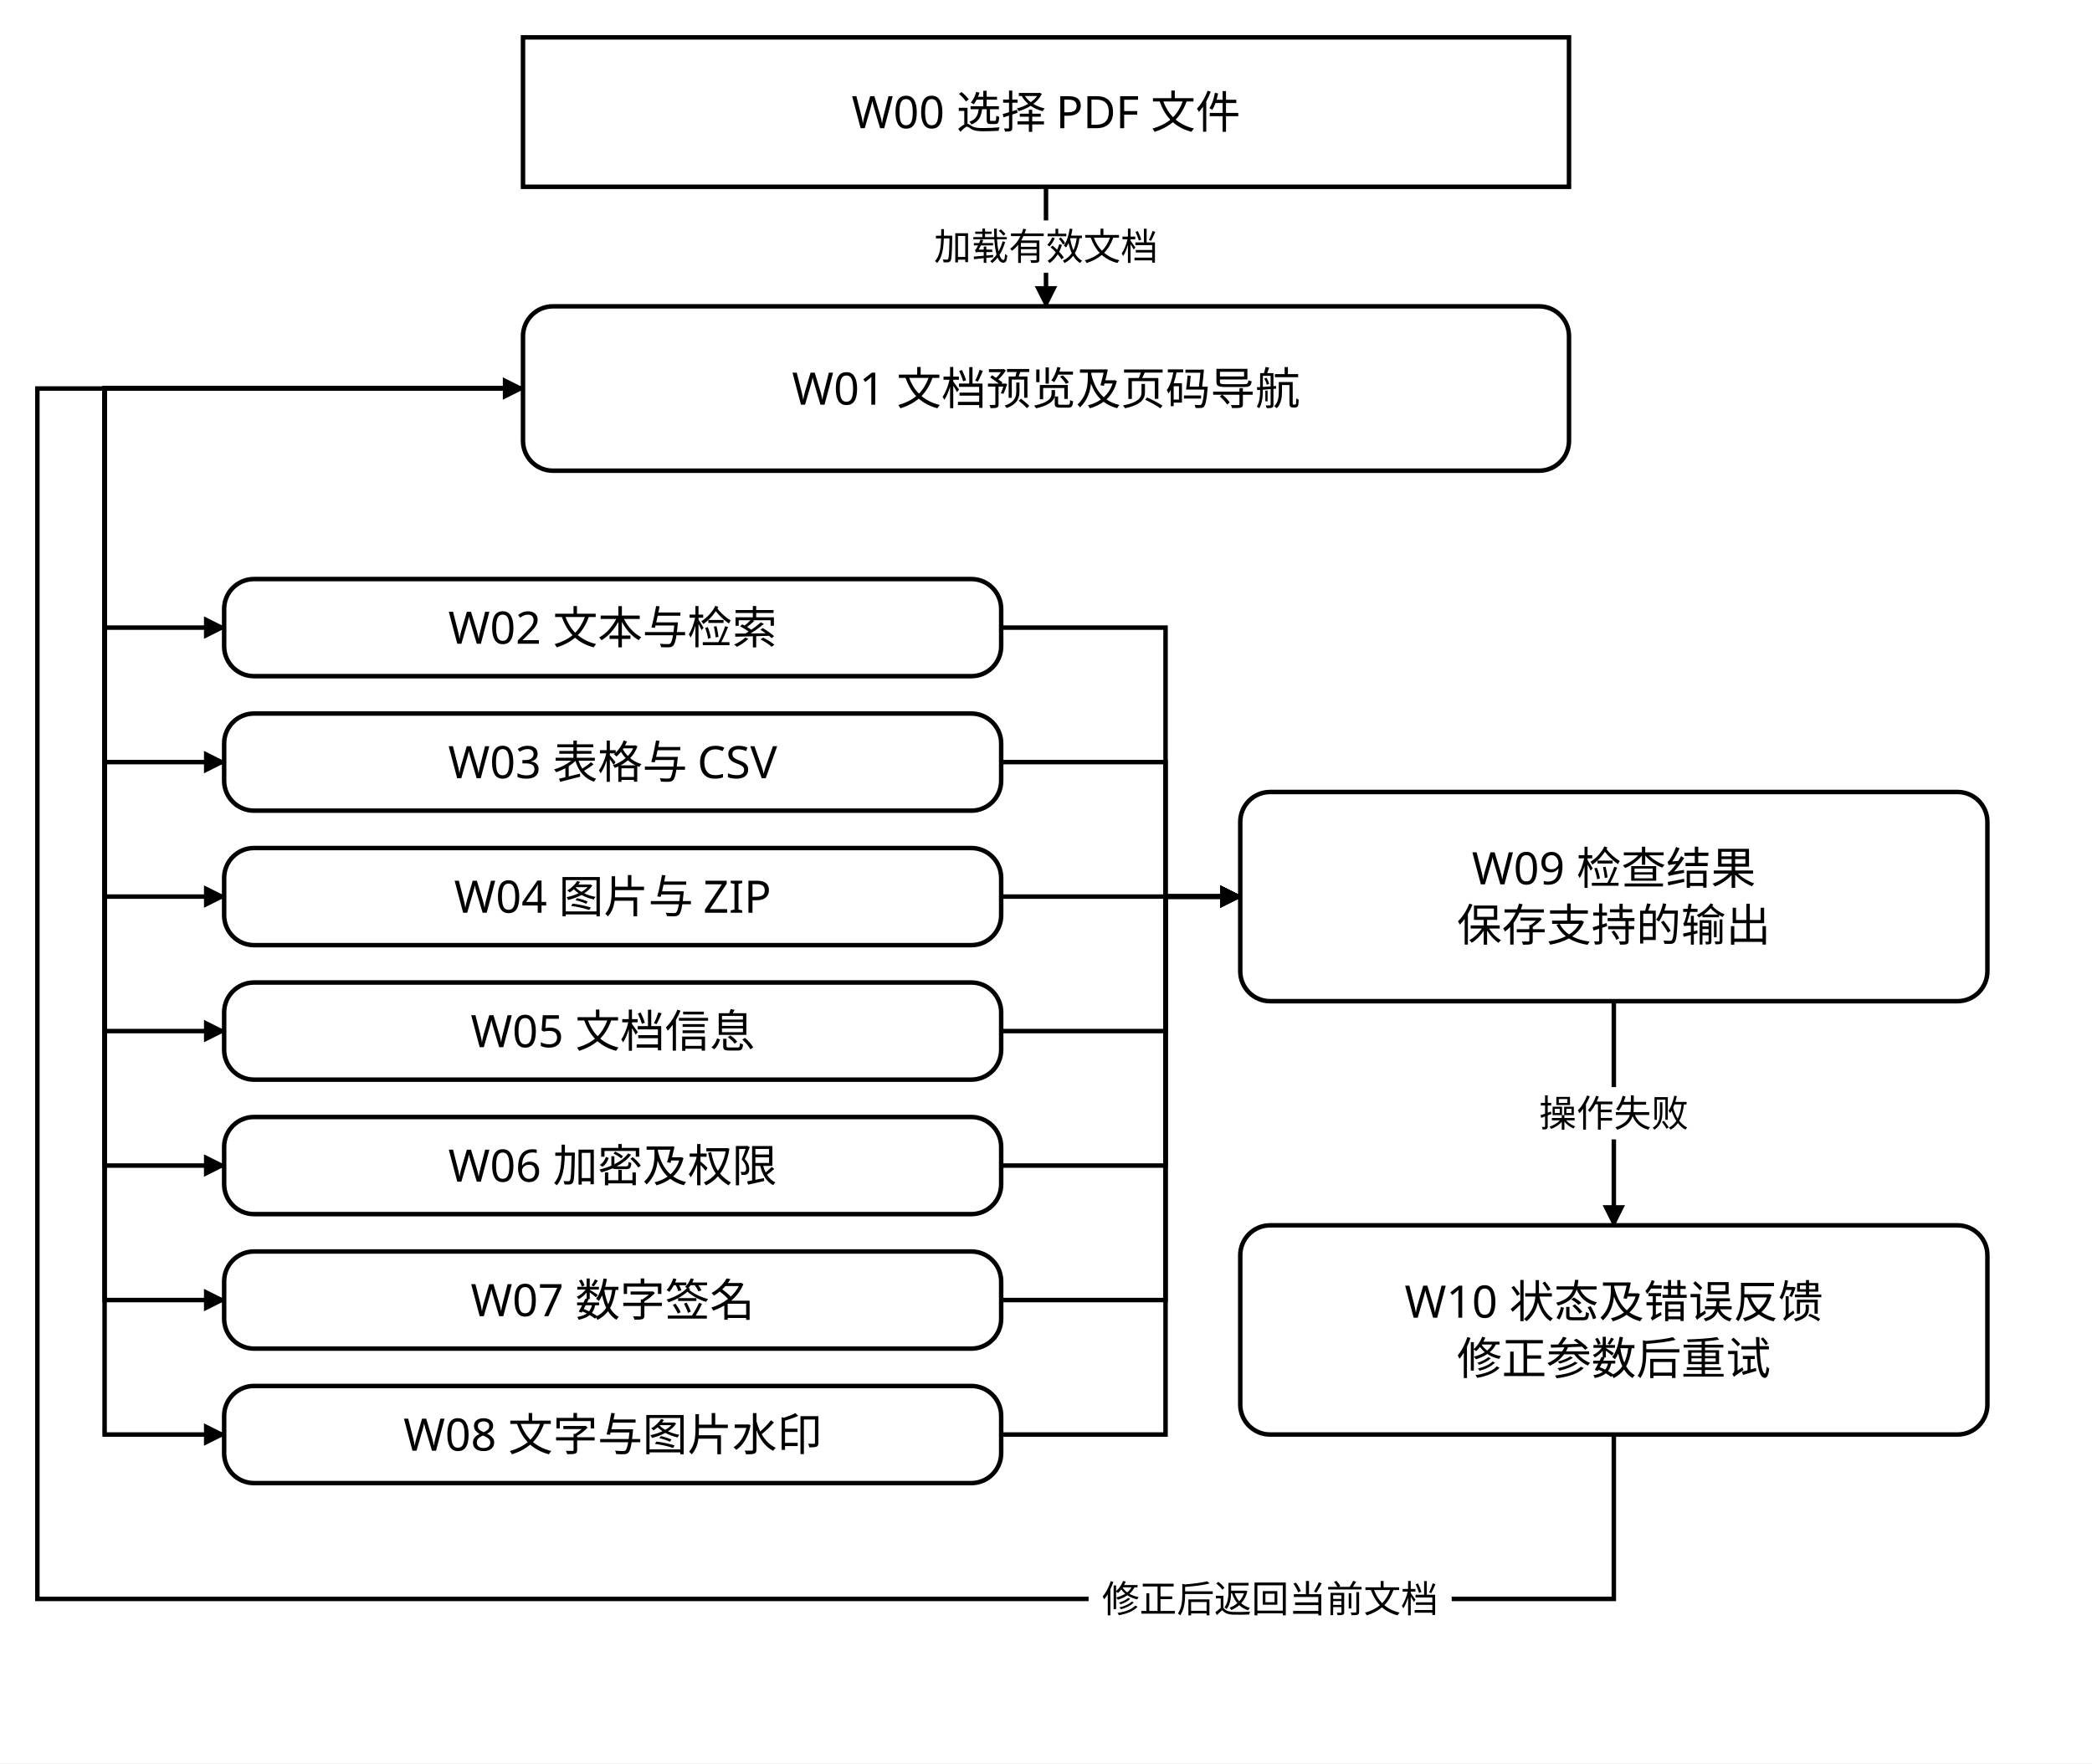
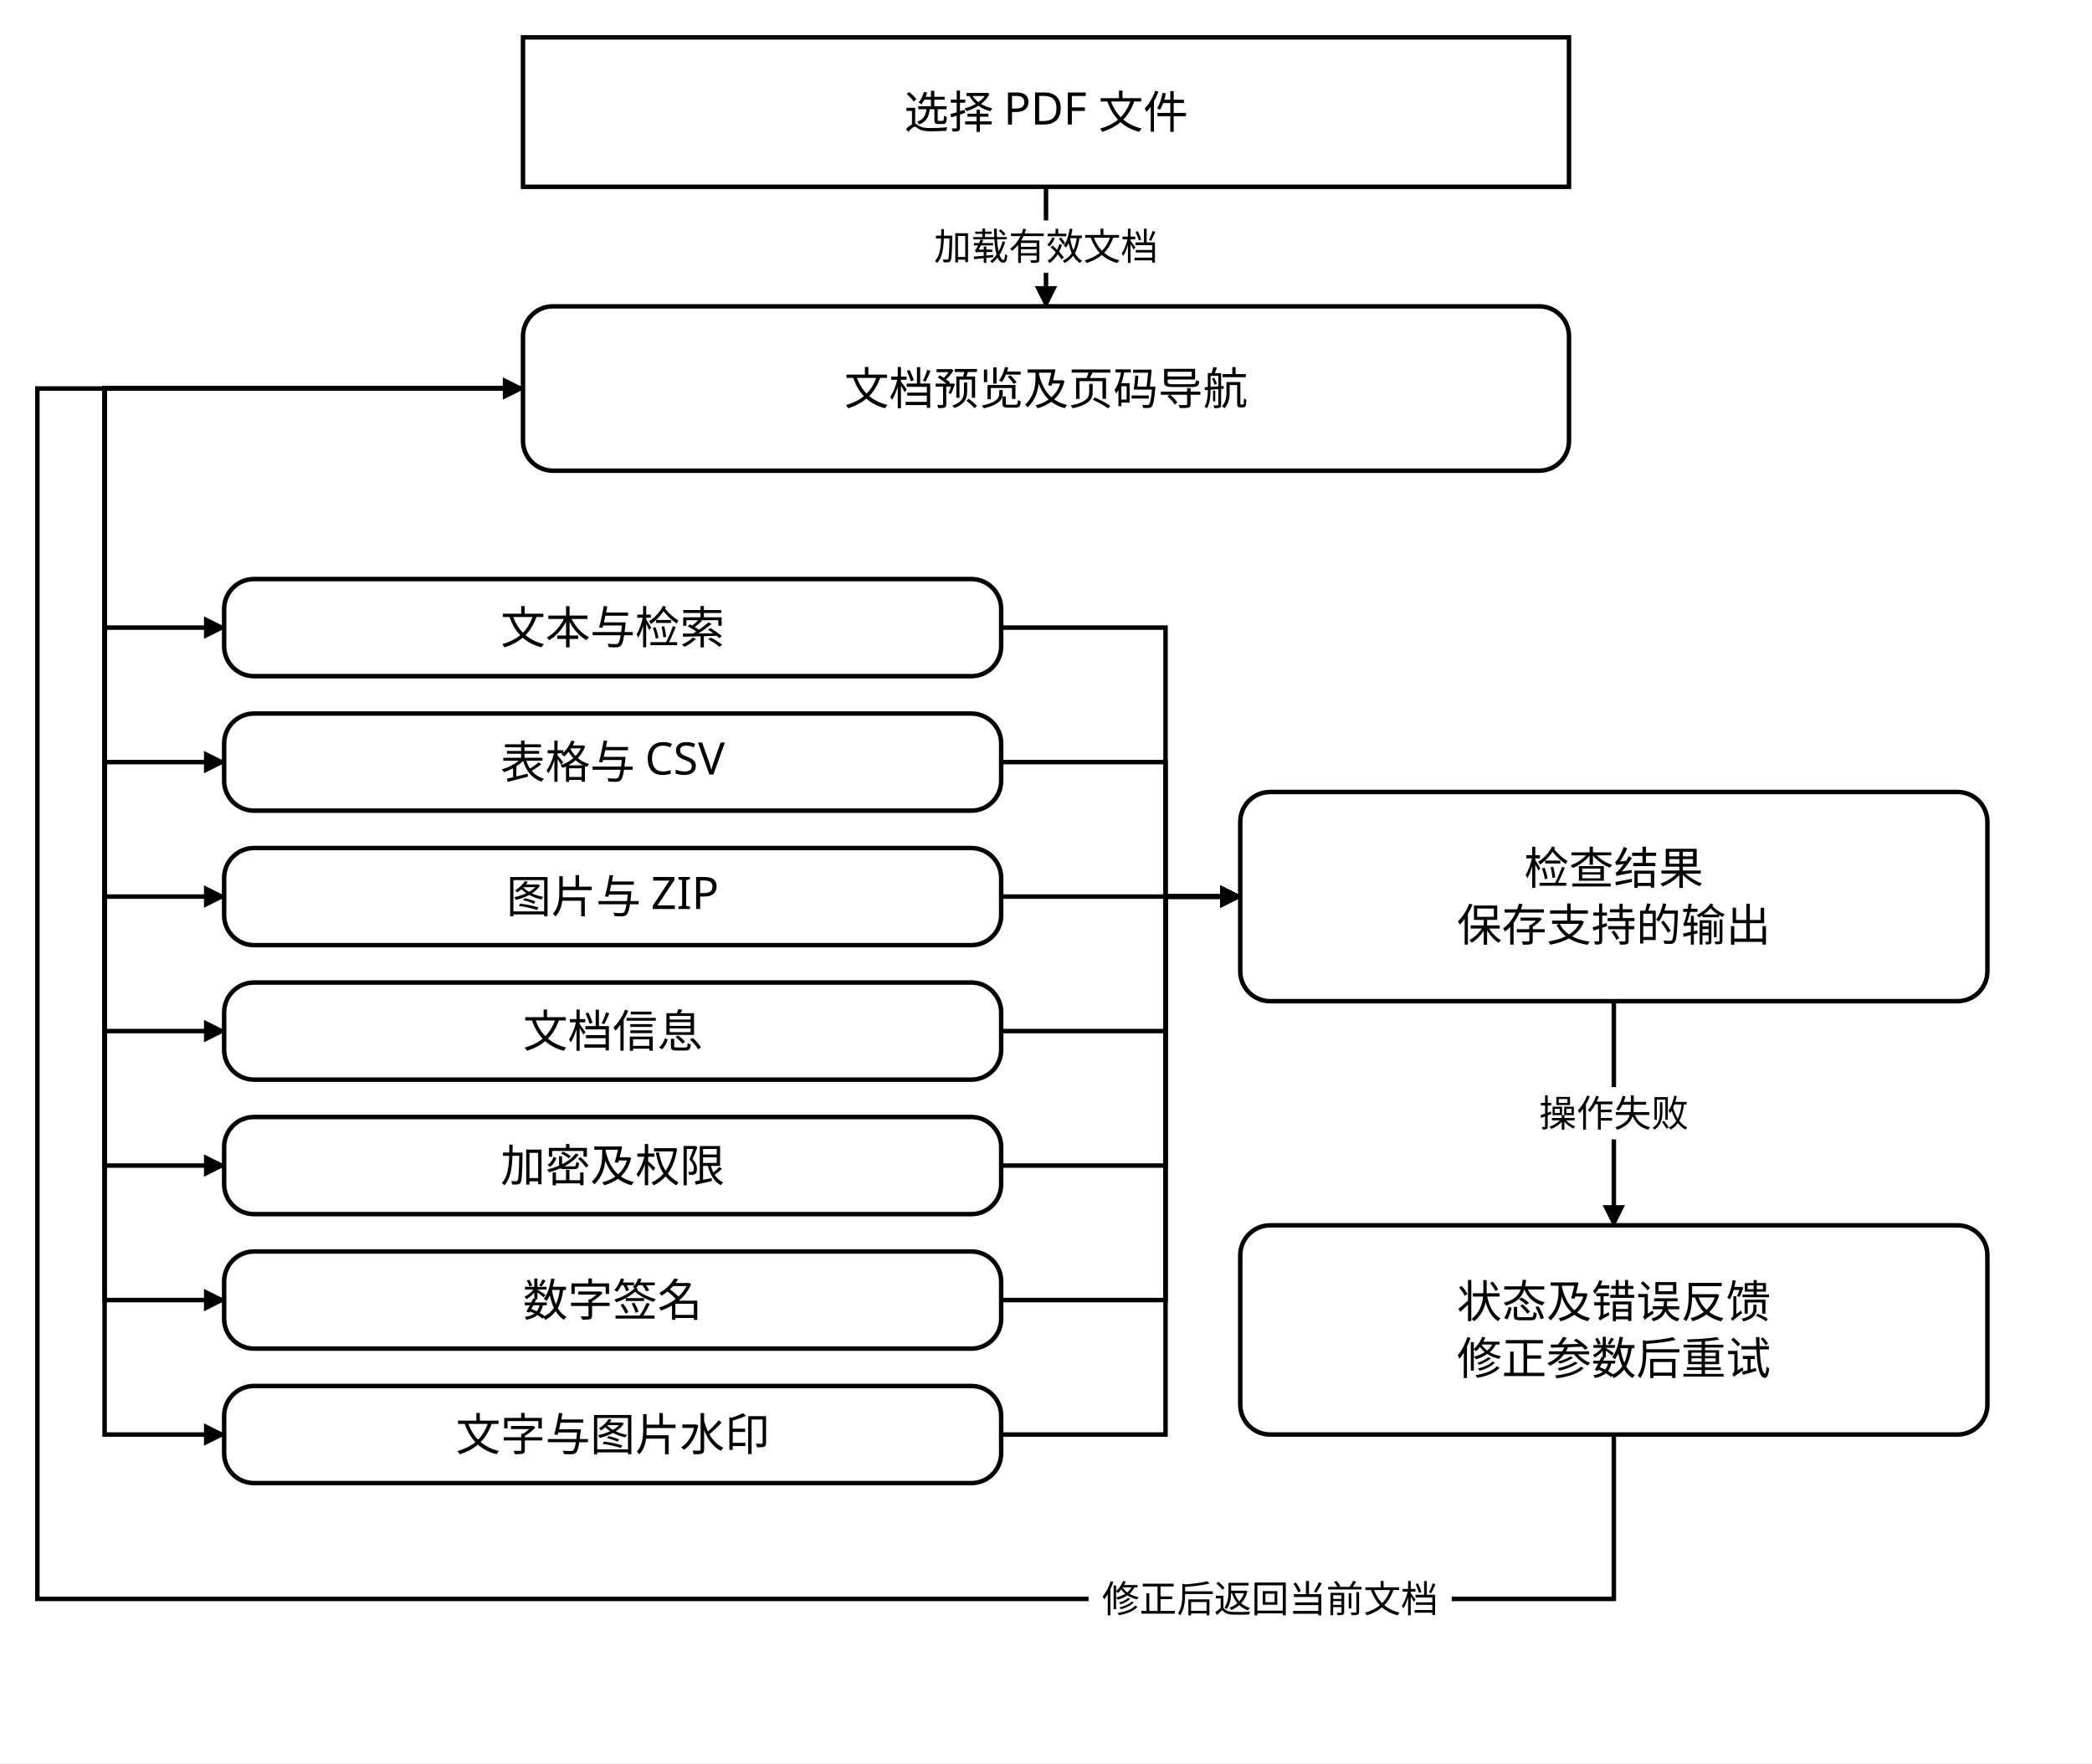
<svg xmlns="http://www.w3.org/2000/svg" width="1400" height="1180" viewBox="0 0 1400 1180">
  <defs>
    <marker id="arrow" viewBox="0 0 10 10" refX="9" refY="5" markerWidth="5" markerHeight="5" orient="auto">
      <path d="M0 0 L10 5 L0 10 Z" fill="black" />
    </marker>
  </defs>
  <rect width="100%" height="100%" fill="white" />
  <g id="W00">
    <rect x="350.0" y="25.0" width="700" height="100" fill="white" stroke="black" stroke-width="3" />
-     <text x="700" y="85.8" text-anchor="middle" font-family="SimHei,Microsoft YaHei,sans-serif" font-size="30" fill="black">W00 选择 PDF 文件</text>
+     <text x="700" y="85.8" text-anchor="middle" font-family="SimHei,Microsoft YaHei,sans-serif" font-size="30" fill="black">选择 PDF 文件</text>
  </g>
  <g id="W01">
    <rect x="350.0" y="205.0" width="700" height="110" rx="20" fill="white" stroke="black" stroke-width="3" />
-     <text x="700" y="270.8" text-anchor="middle" font-family="SimHei,Microsoft YaHei,sans-serif" font-size="30" fill="black">W01 文档预览及页码导航</text>
+     <text x="700" y="270.8" text-anchor="middle" font-family="SimHei,Microsoft YaHei,sans-serif" font-size="30" fill="black">文档预览及页码导航</text>
  </g>
  <g id="W02">
    <rect x="150.0" y="387.5" width="520" height="65" rx="20" fill="white" stroke="black" stroke-width="3" />
-     <text x="410" y="430.8" text-anchor="middle" font-family="SimHei,Microsoft YaHei,sans-serif" font-size="30" fill="black">W02 文本与检索</text>
+     <text x="410" y="430.8" text-anchor="middle" font-family="SimHei,Microsoft YaHei,sans-serif" font-size="30" fill="black">文本与检索</text>
  </g>
  <polyline points="350,260 70,260 70,420 150,420" fill="none" stroke="black" stroke-width="3" marker-end="url(#arrow)" />
  <polyline points="670,420 780,420 780,600 830,600" fill="none" stroke="black" stroke-width="3" marker-end="url(#arrow)" />
  <g id="W03">
    <rect x="150.0" y="477.5" width="520" height="65" rx="20" fill="white" stroke="black" stroke-width="3" />
-     <text x="410" y="520.8" text-anchor="middle" font-family="SimHei,Microsoft YaHei,sans-serif" font-size="30" fill="black">W03 表格与 CSV</text>
+     <text x="410" y="520.8" text-anchor="middle" font-family="SimHei,Microsoft YaHei,sans-serif" font-size="30" fill="black">表格与 CSV</text>
  </g>
  <polyline points="350,260 70,260 70,510 150,510" fill="none" stroke="black" stroke-width="3" marker-end="url(#arrow)" />
  <polyline points="670,510 780,510 780,600 830,600" fill="none" stroke="black" stroke-width="3" marker-end="url(#arrow)" />
  <g id="W04">
    <rect x="150.0" y="567.5" width="520" height="65" rx="20" fill="white" stroke="black" stroke-width="3" />
-     <text x="410" y="610.8" text-anchor="middle" font-family="SimHei,Microsoft YaHei,sans-serif" font-size="30" fill="black">W04 图片与 ZIP</text>
+     <text x="410" y="610.8" text-anchor="middle" font-family="SimHei,Microsoft YaHei,sans-serif" font-size="30" fill="black">图片与 ZIP</text>
  </g>
  <polyline points="350,260 70,260 70,600 150,600" fill="none" stroke="black" stroke-width="3" marker-end="url(#arrow)" />
  <polyline points="670,600 780,600 780,600 830,600" fill="none" stroke="black" stroke-width="3" marker-end="url(#arrow)" />
  <g id="W05">
    <rect x="150.0" y="657.5" width="520" height="65" rx="20" fill="white" stroke="black" stroke-width="3" />
-     <text x="410" y="700.8" text-anchor="middle" font-family="SimHei,Microsoft YaHei,sans-serif" font-size="30" fill="black">W05 文档信息</text>
+     <text x="410" y="700.8" text-anchor="middle" font-family="SimHei,Microsoft YaHei,sans-serif" font-size="30" fill="black">文档信息</text>
  </g>
  <polyline points="350,260 70,260 70,690 150,690" fill="none" stroke="black" stroke-width="3" marker-end="url(#arrow)" />
  <polyline points="670,690 780,690 780,600 830,600" fill="none" stroke="black" stroke-width="3" marker-end="url(#arrow)" />
  <g id="W06">
    <rect x="150.0" y="747.5" width="520" height="65" rx="20" fill="white" stroke="black" stroke-width="3" />
-     <text x="410" y="790.8" text-anchor="middle" font-family="SimHei,Microsoft YaHei,sans-serif" font-size="30" fill="black">W06 加密及权限</text>
+     <text x="410" y="790.8" text-anchor="middle" font-family="SimHei,Microsoft YaHei,sans-serif" font-size="30" fill="black">加密及权限</text>
  </g>
  <polyline points="350,260 70,260 70,780 150,780" fill="none" stroke="black" stroke-width="3" marker-end="url(#arrow)" />
  <polyline points="670,780 780,780 780,600 830,600" fill="none" stroke="black" stroke-width="3" marker-end="url(#arrow)" />
  <g id="W07">
    <rect x="150.0" y="837.5" width="520" height="65" rx="20" fill="white" stroke="black" stroke-width="3" />
-     <text x="410" y="880.8" text-anchor="middle" font-family="SimHei,Microsoft YaHei,sans-serif" font-size="30" fill="black">W07 数字签名</text>
+     <text x="410" y="880.8" text-anchor="middle" font-family="SimHei,Microsoft YaHei,sans-serif" font-size="30" fill="black">数字签名</text>
  </g>
  <polyline points="350,260 70,260 70,870 150,870" fill="none" stroke="black" stroke-width="3" marker-end="url(#arrow)" />
  <polyline points="670,870 780,870 780,600 830,600" fill="none" stroke="black" stroke-width="3" marker-end="url(#arrow)" />
  <g id="W08">
    <rect x="150.0" y="927.5" width="520" height="65" rx="20" fill="white" stroke="black" stroke-width="3" />
-     <text x="410" y="970.8" text-anchor="middle" font-family="SimHei,Microsoft YaHei,sans-serif" font-size="30" fill="black">W08 文字与图片水印</text>
+     <text x="410" y="970.8" text-anchor="middle" font-family="SimHei,Microsoft YaHei,sans-serif" font-size="30" fill="black">文字与图片水印</text>
  </g>
  <polyline points="350,260 70,260 70,960 150,960" fill="none" stroke="black" stroke-width="3" marker-end="url(#arrow)" />
  <polyline points="670,960 780,960 780,600 830,600" fill="none" stroke="black" stroke-width="3" marker-end="url(#arrow)" />
  <g id="W09">
    <rect x="830.0" y="530.0" width="500" height="140" rx="20" fill="white" stroke="black" stroke-width="3" />
-     <text x="1080" y="591.8" text-anchor="middle" font-family="SimHei,Microsoft YaHei,sans-serif" font-size="30" fill="black">W09 检查结果</text>
+     <text x="1080" y="591.8" text-anchor="middle" font-family="SimHei,Microsoft YaHei,sans-serif" font-size="30" fill="black">检查结果</text>
    <text x="1080" y="629.8" text-anchor="middle" font-family="SimHei,Microsoft YaHei,sans-serif" font-size="30" fill="black">保存支持的输出</text>
  </g>
  <g id="W10">
    <rect x="830.0" y="820.0" width="500" height="140" rx="20" fill="white" stroke="black" stroke-width="3" />
-     <text x="1080" y="881.8" text-anchor="middle" font-family="SimHei,Microsoft YaHei,sans-serif" font-size="30" fill="black">W10 状态及错误反馈</text>
+     <text x="1080" y="881.8" text-anchor="middle" font-family="SimHei,Microsoft YaHei,sans-serif" font-size="30" fill="black">状态及错误反馈</text>
    <text x="1080" y="919.8" text-anchor="middle" font-family="SimHei,Microsoft YaHei,sans-serif" font-size="30" fill="black">修正参数后重试</text>
  </g>
  <polyline points="700,125 700,205" fill="none" stroke="black" stroke-width="3" marker-end="url(#arrow)" />
  <rect x="616.0" y="147.5" width="168" height="35" fill="white" />
  <text x="700" y="174.0" text-anchor="middle" font-family="SimHei,Microsoft YaHei,sans-serif" font-size="25" fill="black">加载有效文档</text>
  <polyline points="1080,670 1080,820" fill="none" stroke="black" stroke-width="3" marker-end="url(#arrow)" />
  <rect x="1021.0" y="727.5" width="118" height="35" fill="white" />
  <text x="1080" y="754.0" text-anchor="middle" font-family="SimHei,Microsoft YaHei,sans-serif" font-size="25" fill="black">操作失败</text>
  <polyline points="1080,960 1080,1070 25,1070 25,260 350,260" fill="none" stroke="black" stroke-width="3" marker-end="url(#arrow)" />
  <rect x="728.5" y="1052.5" width="243" height="35" fill="white" />
  <text x="850" y="1079.0" text-anchor="middle" font-family="SimHei,Microsoft YaHei,sans-serif" font-size="25" fill="black">修正后返回当前文档</text>
</svg>
